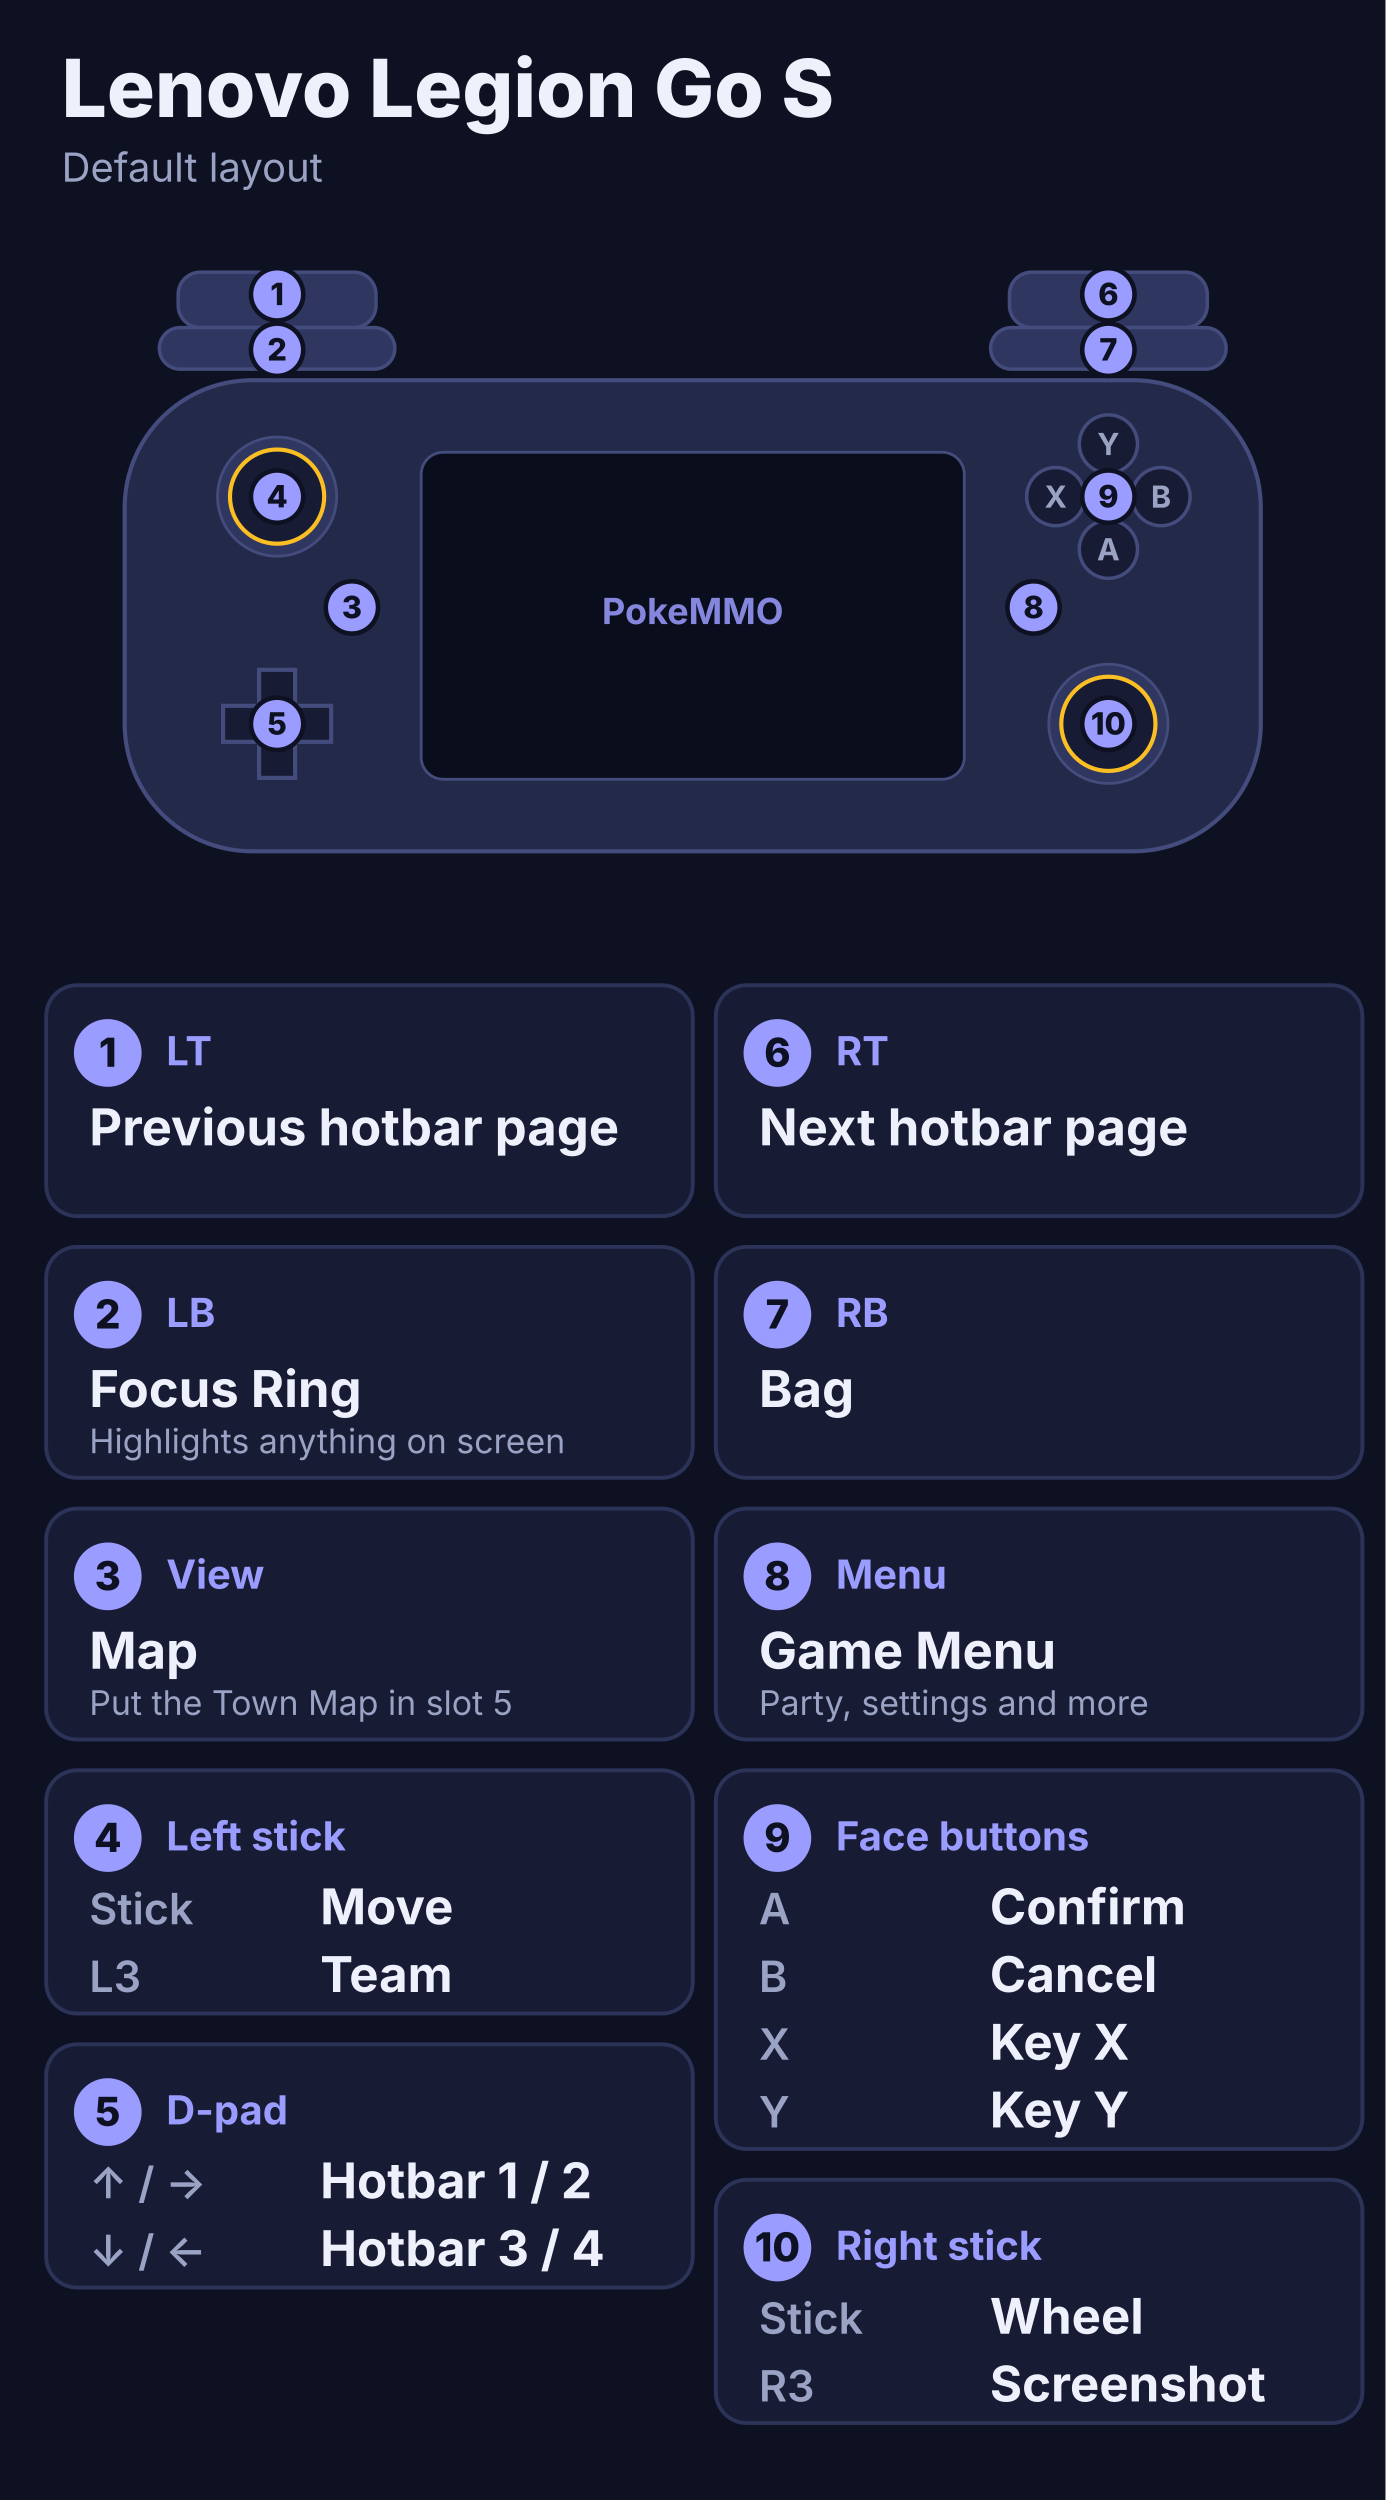
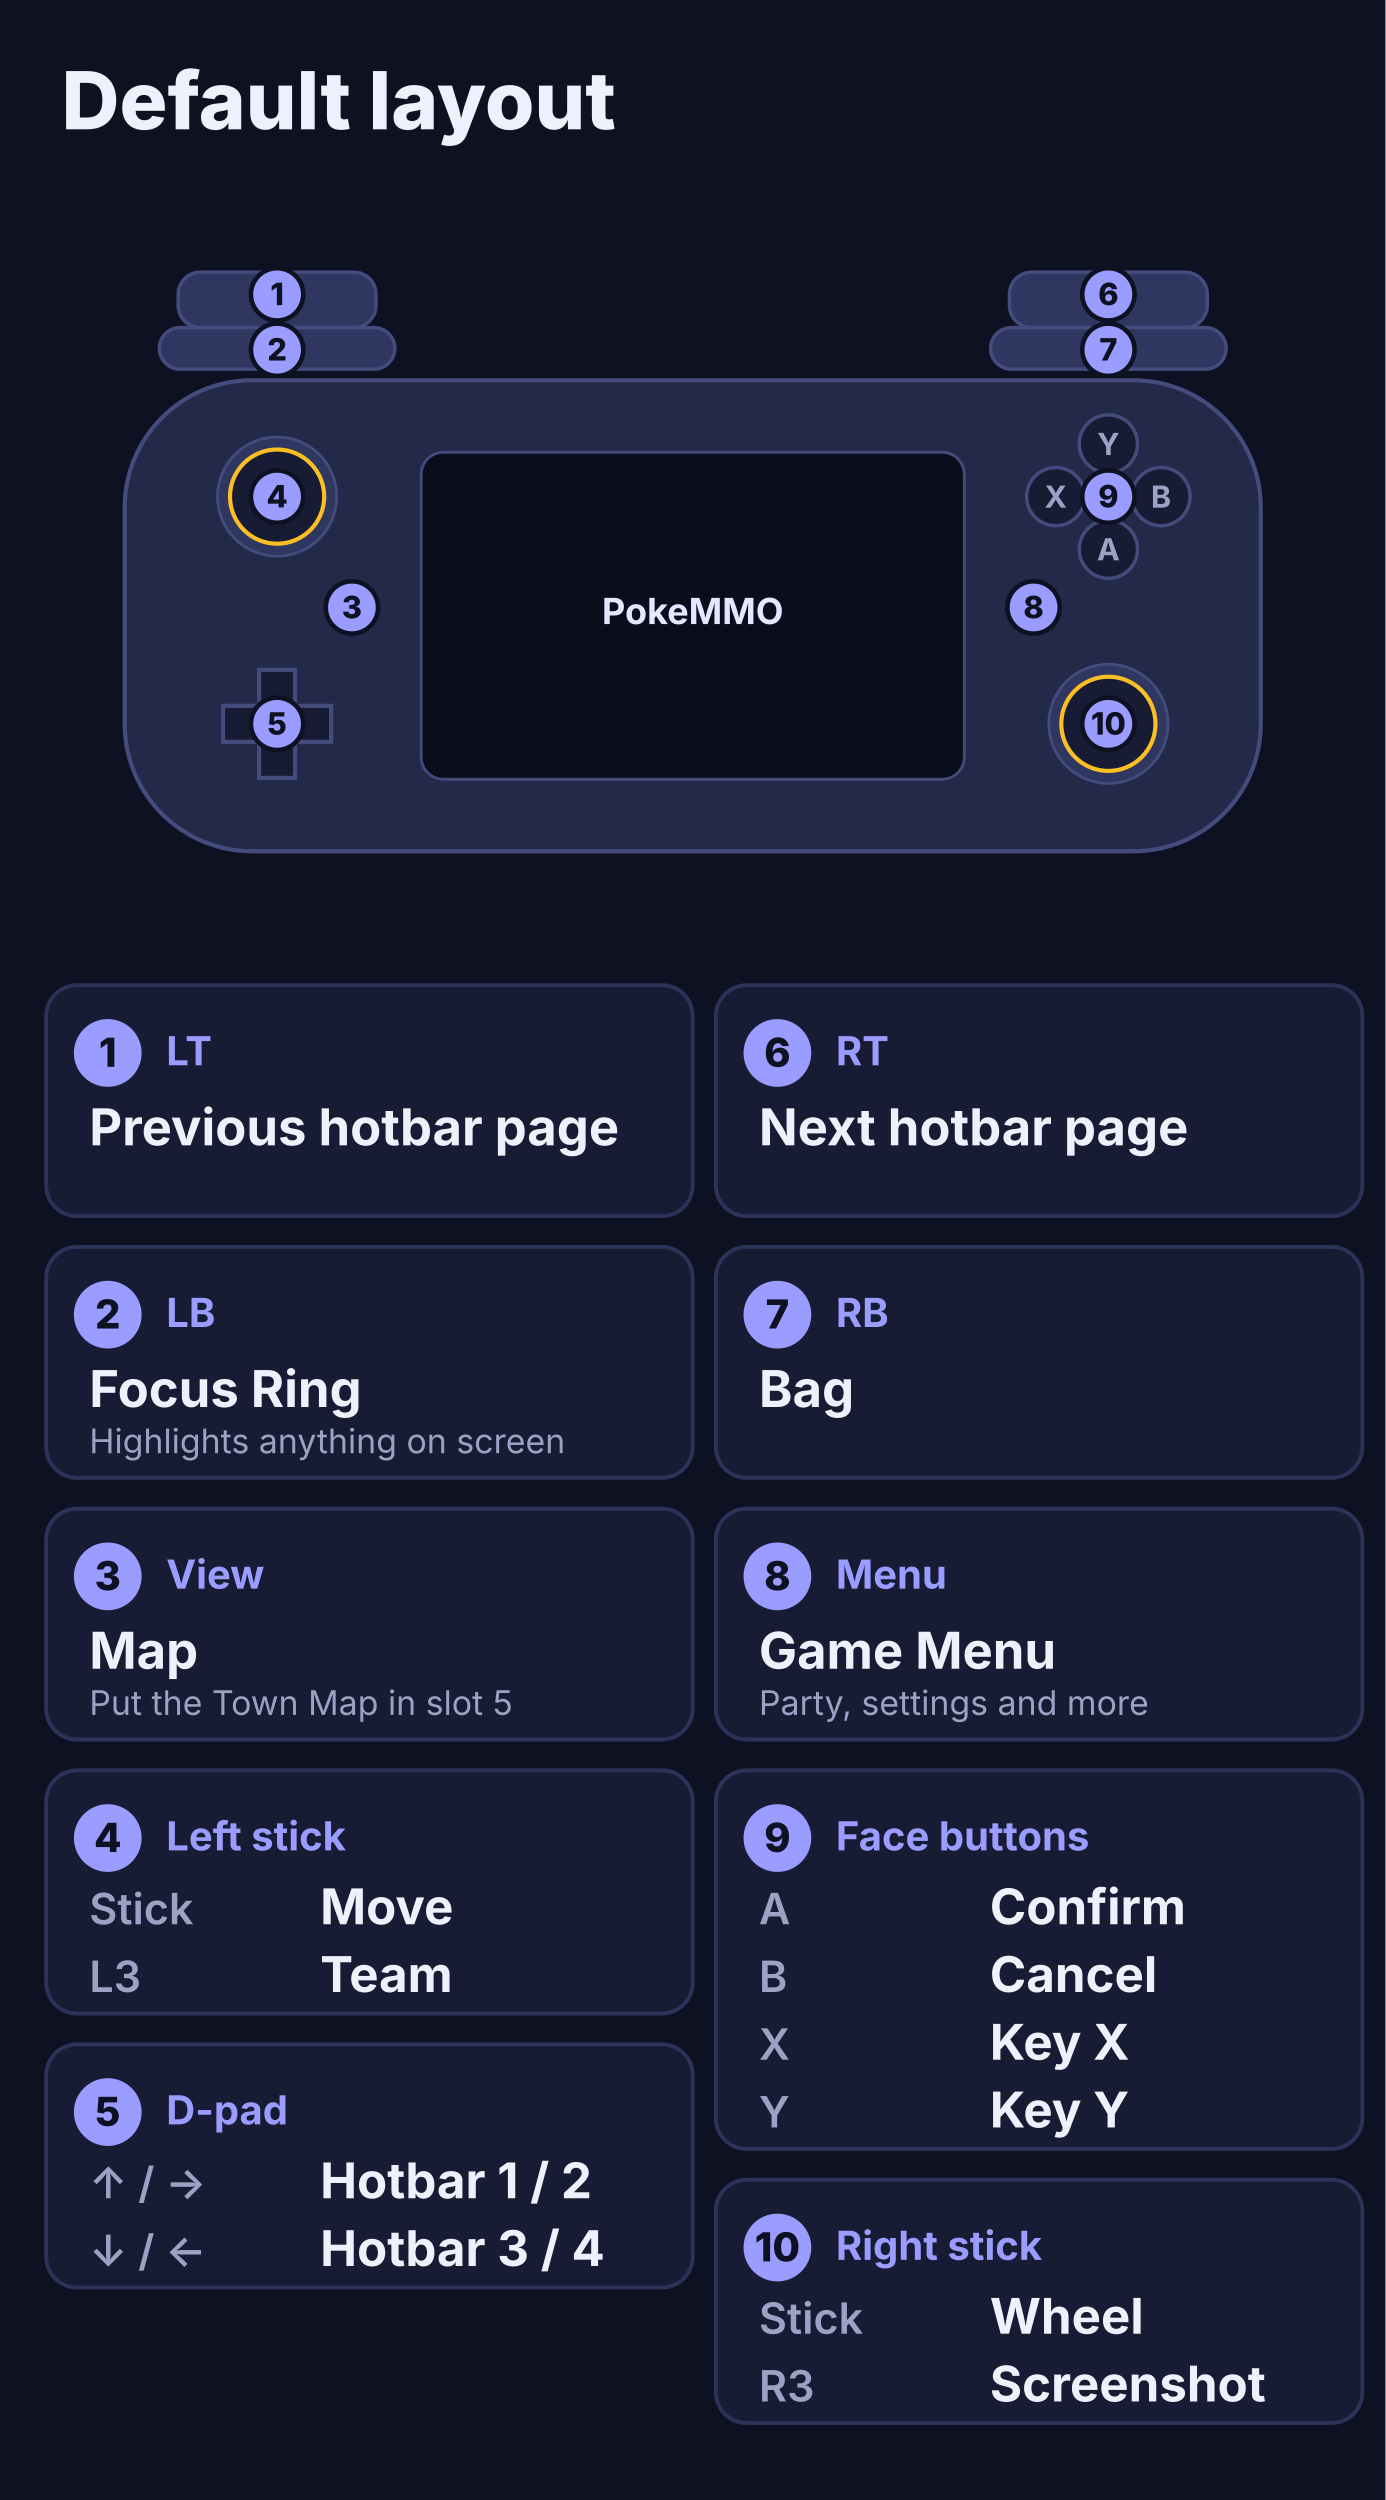
<svg xmlns="http://www.w3.org/2000/svg" viewBox="0 0 900 1624" width="900" height="1624" role="img" aria-labelledby="t d" font-family="'Segoe UI Variable Display','Segoe UI',Inter,'SF Pro Display',-apple-system,'Helvetica Neue',Arial,sans-serif">
  <rect width="900" height="1624" fill="#0e1122" />
-   <text x="40" y="76" font-size="52" font-weight="800" fill="#eef0fb" text-anchor="start">Lenovo Legion Go S</text>
-   <text x="40" y="118" font-size="26" font-weight="400" fill="#9aa3c4" text-anchor="start">Default layout</text>
+   <text x="40" y="84" font-size="52" font-weight="800" fill="#eef0fb" text-anchor="start">Default layout</text>
  <g transform="translate(450,400) scale(0.9)">
    <rect x="-410" y="-170" width="820" height="340" rx="92" fill="#232949" stroke="#434c7c" stroke-width="3" />
    <rect x="-196" y="-118" width="392" height="236" rx="16" fill="#0a0d1c" stroke="#434c7c" stroke-width="2" />
-     <text x="0" y="6" font-size="26" font-weight="700" fill="#9a9cff" text-anchor="middle" opacity=".85">PokeMMO</text>
+     <text x="0" y="6" font-size="26" font-weight="700" fill="#e4e7ff" text-anchor="middle">PokeMMO</text>
    <rect x="-371.4" y="-248" width="142.8" height="40" rx="16" fill="#2f3760" stroke="#434c7c" stroke-width="2.5" />
    <rect x="-385" y="-208" width="170" height="30" rx="15" fill="#2f3760" stroke="#434c7c" stroke-width="2.5" />
    <rect x="228.6" y="-248" width="142.8" height="40" rx="16" fill="#2f3760" stroke="#434c7c" stroke-width="2.5" />
    <rect x="215" y="-208" width="170" height="30" rx="15" fill="#2f3760" stroke="#434c7c" stroke-width="2.5" />
    <circle cx="-300" cy="-86" r="43" fill="#2f3760" stroke="#434c7c" stroke-width="2" />
    <circle cx="-300" cy="-86" r="34" fill="#171b33" stroke="#fbbf24" stroke-width="3" />
    <circle cx="-300" cy="-86" r="18.7" fill="none" stroke="#2c3358" stroke-width="2" />
    <circle cx="300" cy="78" r="43" fill="#2f3760" stroke="#434c7c" stroke-width="2" />
    <circle cx="300" cy="78" r="34" fill="#171b33" stroke="#fbbf24" stroke-width="3" />
    <circle cx="300" cy="78" r="18.7" fill="none" stroke="#2c3358" stroke-width="2" />
    <path d="M -313,39 h 26 v 26 h 26 v 26 h -26 v 26 h -26 v -26 h -26 v -26 h 26 z" fill="#171b33" stroke="#434c7c" stroke-width="3" />
    <circle cx="300" cy="-48" r="21" fill="#171b33" stroke="#434c7c" stroke-width="2.5" />
    <text x="300" y="-40" font-size="22" font-weight="700" fill="#9aa3c4" text-anchor="middle">A</text>
    <circle cx="338" cy="-86" r="21" fill="#171b33" stroke="#434c7c" stroke-width="2.5" />
    <text x="338" y="-78" font-size="22" font-weight="700" fill="#9aa3c4" text-anchor="middle">B</text>
    <circle cx="262" cy="-86" r="21" fill="#171b33" stroke="#434c7c" stroke-width="2.5" />
    <text x="262" y="-78" font-size="22" font-weight="700" fill="#9aa3c4" text-anchor="middle">X</text>
    <circle cx="300" cy="-124" r="21" fill="#171b33" stroke="#434c7c" stroke-width="2.5" />
    <text x="300" y="-116" font-size="22" font-weight="700" fill="#9aa3c4" text-anchor="middle">Y</text>
    <rect x="-256" y="-12" width="20" height="12" rx="6" fill="#fbbf24" stroke="#434c7c" stroke-width="2.5" />
    <rect x="236" y="-12" width="20" height="12" rx="6" fill="#171b33" stroke="#434c7c" stroke-width="2.5" />
  </g>
  <circle cx="180" cy="191.2" r="17" fill="#9a9cff" stroke="#0e1122" stroke-width="3" />
  <text x="180" y="198.2" font-size="20" font-weight="800" fill="#0e1122" text-anchor="middle">1</text>
  <circle cx="180" cy="227.2" r="17" fill="#9a9cff" stroke="#0e1122" stroke-width="3" />
  <text x="180" y="234.2" font-size="20" font-weight="800" fill="#0e1122" text-anchor="middle">2</text>
  <circle cx="228.6" cy="394.6" r="17" fill="#9a9cff" stroke="#0e1122" stroke-width="3" />
  <text x="228.6" y="401.6" font-size="20" font-weight="800" fill="#0e1122" text-anchor="middle">3</text>
  <circle cx="180" cy="322.6" r="17" fill="#9a9cff" stroke="#0e1122" stroke-width="3" />
  <text x="180" y="329.6" font-size="20" font-weight="800" fill="#0e1122" text-anchor="middle">4</text>
  <circle cx="180" cy="470.2" r="17" fill="#9a9cff" stroke="#0e1122" stroke-width="3" />
  <text x="180" y="477.2" font-size="20" font-weight="800" fill="#0e1122" text-anchor="middle">5</text>
  <circle cx="720" cy="191.2" r="17" fill="#9a9cff" stroke="#0e1122" stroke-width="3" />
  <text x="720" y="198.2" font-size="20" font-weight="800" fill="#0e1122" text-anchor="middle">6</text>
  <circle cx="720" cy="227.2" r="17" fill="#9a9cff" stroke="#0e1122" stroke-width="3" />
  <text x="720" y="234.2" font-size="20" font-weight="800" fill="#0e1122" text-anchor="middle">7</text>
  <circle cx="671.4" cy="394.6" r="17" fill="#9a9cff" stroke="#0e1122" stroke-width="3" />
  <text x="671.4" y="401.6" font-size="20" font-weight="800" fill="#0e1122" text-anchor="middle">8</text>
  <circle cx="720" cy="322.6" r="17" fill="#9a9cff" stroke="#0e1122" stroke-width="3" />
  <text x="720" y="329.6" font-size="20" font-weight="800" fill="#0e1122" text-anchor="middle">9</text>
  <circle cx="720" cy="470.2" r="17" fill="#9a9cff" stroke="#0e1122" stroke-width="3" />
  <text x="720" y="477.2" font-size="20" font-weight="800" fill="#0e1122" text-anchor="middle">10</text>
  <rect x="30" y="640" width="420" height="150" rx="20" fill="#171b33" stroke="#2c3358" stroke-width="2.5" />
  <circle cx="70" cy="684" r="22" fill="#9a9cff" />
  <text x="70" y="693" font-size="26" font-weight="800" fill="#0e1122" text-anchor="middle">1</text>
  <text x="108" y="692" font-size="26" font-weight="700" fill="#9a9cff" text-anchor="start">LT</text>
  <text x="58" y="744" font-size="33" font-weight="700" fill="#eef0fb" text-anchor="start">Previous hotbar page</text>
  <rect x="30" y="810" width="420" height="150" rx="20" fill="#171b33" stroke="#2c3358" stroke-width="2.5" />
  <circle cx="70" cy="854" r="22" fill="#9a9cff" />
  <text x="70" y="863" font-size="26" font-weight="800" fill="#0e1122" text-anchor="middle">2</text>
  <text x="108" y="862" font-size="26" font-weight="700" fill="#9a9cff" text-anchor="start">LB</text>
  <text x="58" y="914" font-size="33" font-weight="700" fill="#eef0fb" text-anchor="start">Focus Ring</text>
  <text x="58" y="944" font-size="22" font-weight="400" fill="#9aa3c4" text-anchor="start">Highlights anything on screen</text>
  <rect x="30" y="980" width="420" height="150" rx="20" fill="#171b33" stroke="#2c3358" stroke-width="2.5" />
  <circle cx="70" cy="1024" r="22" fill="#9a9cff" />
  <text x="70" y="1033" font-size="26" font-weight="800" fill="#0e1122" text-anchor="middle">3</text>
  <text x="108" y="1032" font-size="26" font-weight="700" fill="#9a9cff" text-anchor="start">View</text>
  <text x="58" y="1084" font-size="33" font-weight="700" fill="#eef0fb" text-anchor="start">Map</text>
  <text x="58" y="1114" font-size="22" font-weight="400" fill="#9aa3c4" text-anchor="start">Put the Town Map in slot 5</text>
  <rect x="30" y="1150" width="420" height="158" rx="20" fill="#171b33" stroke="#2c3358" stroke-width="2.5" />
  <circle cx="70" cy="1194" r="22" fill="#9a9cff" />
  <text x="70" y="1203" font-size="26" font-weight="800" fill="#0e1122" text-anchor="middle">4</text>
  <text x="108" y="1202" font-size="26" font-weight="700" fill="#9a9cff" text-anchor="start">Left stick</text>
  <text x="58" y="1250" font-size="28" font-weight="600" fill="#9aa3c4" text-anchor="start">Stick</text>
  <text x="208" y="1250" font-size="32" font-weight="700" fill="#eef0fb" text-anchor="start">Move</text>
  <text x="58" y="1294" font-size="28" font-weight="600" fill="#9aa3c4" text-anchor="start">L3</text>
  <text x="208" y="1294" font-size="32" font-weight="700" fill="#eef0fb" text-anchor="start">Team</text>
  <rect x="30" y="1328" width="420" height="158" rx="20" fill="#171b33" stroke="#2c3358" stroke-width="2.5" />
  <circle cx="70" cy="1372" r="22" fill="#9a9cff" />
  <text x="70" y="1381" font-size="26" font-weight="800" fill="#0e1122" text-anchor="middle">5</text>
  <text x="108" y="1380" font-size="26" font-weight="700" fill="#9a9cff" text-anchor="start">D-pad</text>
  <text x="58" y="1428" font-size="28" font-weight="600" fill="#9aa3c4" text-anchor="start">↑ / →</text>
  <text x="208" y="1428" font-size="32" font-weight="700" fill="#eef0fb" text-anchor="start">Hotbar 1 / 2</text>
  <text x="58" y="1472" font-size="28" font-weight="600" fill="#9aa3c4" text-anchor="start">↓ / ←</text>
  <text x="208" y="1472" font-size="32" font-weight="700" fill="#eef0fb" text-anchor="start">Hotbar 3 / 4</text>
  <rect x="465" y="640" width="420" height="150" rx="20" fill="#171b33" stroke="#2c3358" stroke-width="2.5" />
  <circle cx="505" cy="684" r="22" fill="#9a9cff" />
  <text x="505" y="693" font-size="26" font-weight="800" fill="#0e1122" text-anchor="middle">6</text>
  <text x="543" y="692" font-size="26" font-weight="700" fill="#9a9cff" text-anchor="start">RT</text>
  <text x="493" y="744" font-size="33" font-weight="700" fill="#eef0fb" text-anchor="start">Next hotbar page</text>
  <rect x="465" y="810" width="420" height="150" rx="20" fill="#171b33" stroke="#2c3358" stroke-width="2.5" />
  <circle cx="505" cy="854" r="22" fill="#9a9cff" />
  <text x="505" y="863" font-size="26" font-weight="800" fill="#0e1122" text-anchor="middle">7</text>
  <text x="543" y="862" font-size="26" font-weight="700" fill="#9a9cff" text-anchor="start">RB</text>
  <text x="493" y="914" font-size="33" font-weight="700" fill="#eef0fb" text-anchor="start">Bag</text>
  <rect x="465" y="980" width="420" height="150" rx="20" fill="#171b33" stroke="#2c3358" stroke-width="2.5" />
  <circle cx="505" cy="1024" r="22" fill="#9a9cff" />
  <text x="505" y="1033" font-size="26" font-weight="800" fill="#0e1122" text-anchor="middle">8</text>
  <text x="543" y="1032" font-size="26" font-weight="700" fill="#9a9cff" text-anchor="start">Menu</text>
  <text x="493" y="1084" font-size="33" font-weight="700" fill="#eef0fb" text-anchor="start">Game Menu</text>
  <text x="493" y="1114" font-size="22" font-weight="400" fill="#9aa3c4" text-anchor="start">Party, settings and more</text>
  <rect x="465" y="1150" width="420" height="246" rx="20" fill="#171b33" stroke="#2c3358" stroke-width="2.5" />
  <circle cx="505" cy="1194" r="22" fill="#9a9cff" />
  <text x="505" y="1203" font-size="26" font-weight="800" fill="#0e1122" text-anchor="middle">9</text>
  <text x="543" y="1202" font-size="26" font-weight="700" fill="#9a9cff" text-anchor="start">Face buttons</text>
  <text x="493" y="1250" font-size="28" font-weight="600" fill="#9aa3c4" text-anchor="start">A</text>
  <text x="643" y="1250" font-size="32" font-weight="700" fill="#eef0fb" text-anchor="start">Confirm</text>
  <text x="493" y="1294" font-size="28" font-weight="600" fill="#9aa3c4" text-anchor="start">B</text>
  <text x="643" y="1294" font-size="32" font-weight="700" fill="#eef0fb" text-anchor="start">Cancel</text>
  <text x="493" y="1338" font-size="28" font-weight="600" fill="#9aa3c4" text-anchor="start">X</text>
  <text x="643" y="1338" font-size="32" font-weight="700" fill="#eef0fb" text-anchor="start">Key X</text>
  <text x="493" y="1382" font-size="28" font-weight="600" fill="#9aa3c4" text-anchor="start">Y</text>
  <text x="643" y="1382" font-size="32" font-weight="700" fill="#eef0fb" text-anchor="start">Key Y</text>
  <rect x="465" y="1416" width="420" height="158" rx="20" fill="#171b33" stroke="#2c3358" stroke-width="2.5" />
  <circle cx="505" cy="1460" r="22" fill="#9a9cff" />
  <text x="505" y="1469" font-size="26" font-weight="800" fill="#0e1122" text-anchor="middle">10</text>
  <text x="543" y="1468" font-size="26" font-weight="700" fill="#9a9cff" text-anchor="start">Right stick</text>
  <text x="493" y="1516" font-size="28" font-weight="600" fill="#9aa3c4" text-anchor="start">Stick</text>
  <text x="643" y="1516" font-size="32" font-weight="700" fill="#eef0fb" text-anchor="start">Wheel</text>
  <text x="493" y="1560" font-size="28" font-weight="600" fill="#9aa3c4" text-anchor="start">R3</text>
  <text x="643" y="1560" font-size="32" font-weight="700" fill="#eef0fb" text-anchor="start">Screenshot</text>
</svg>
